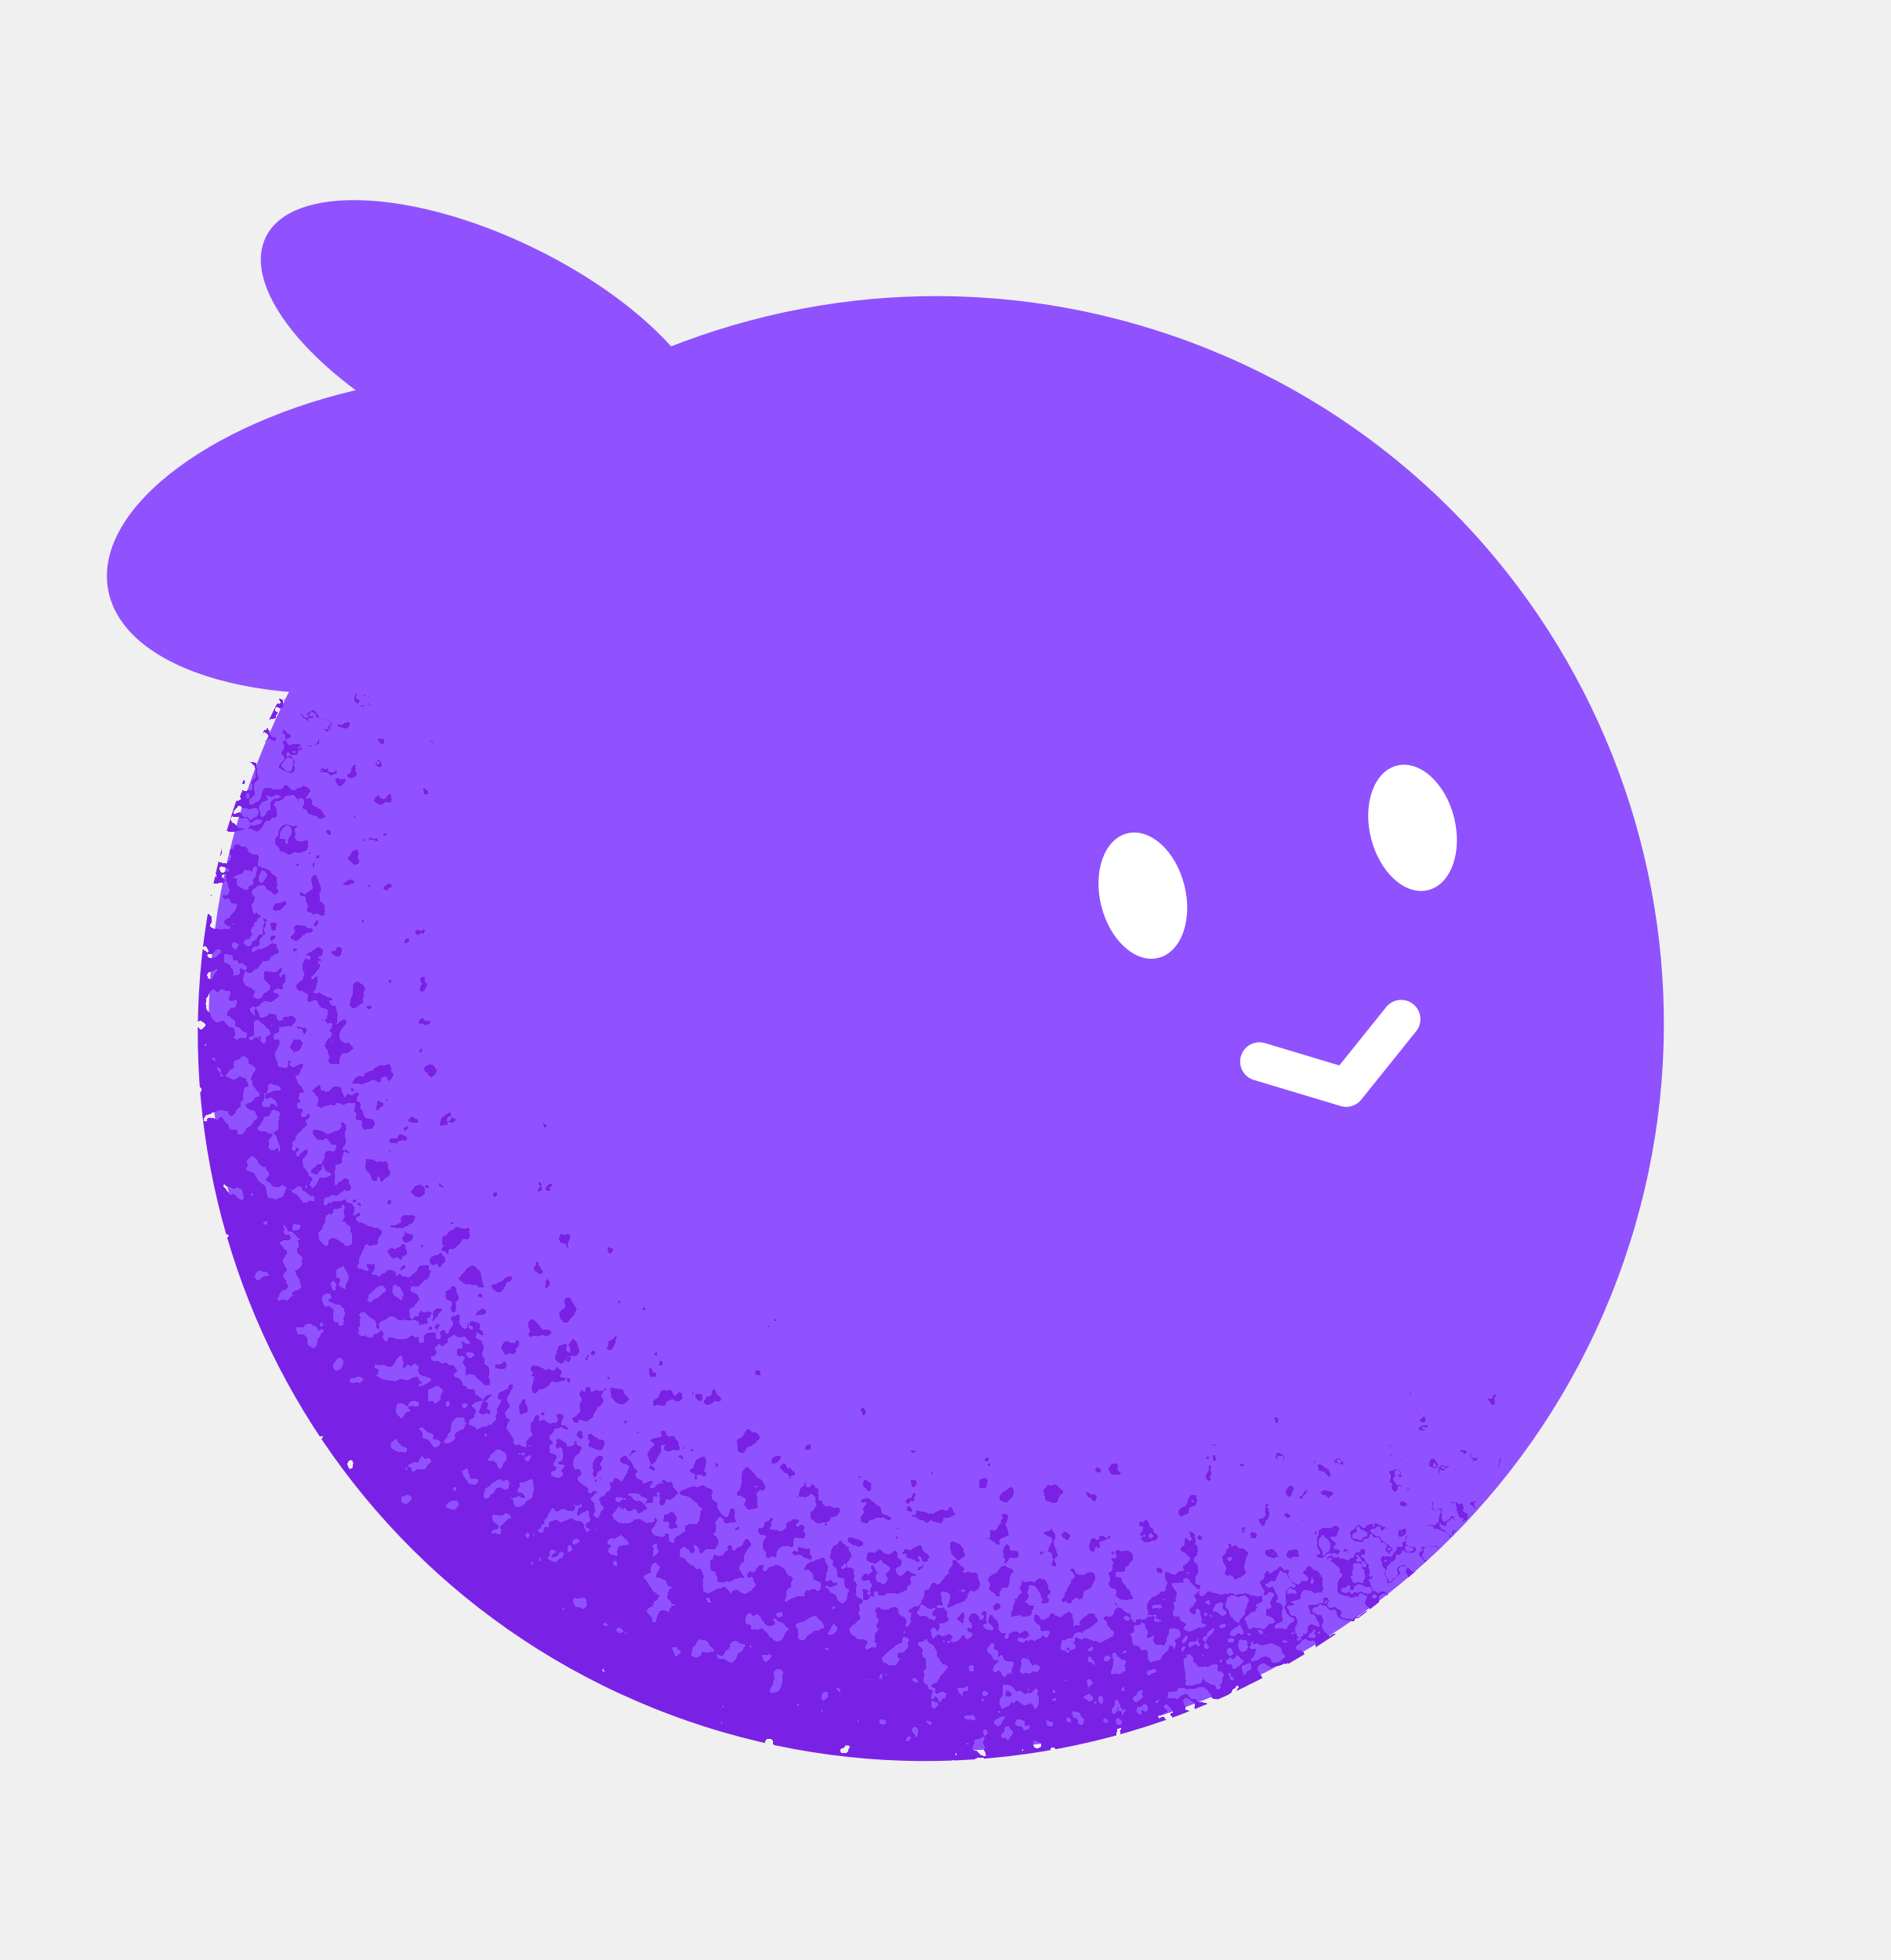
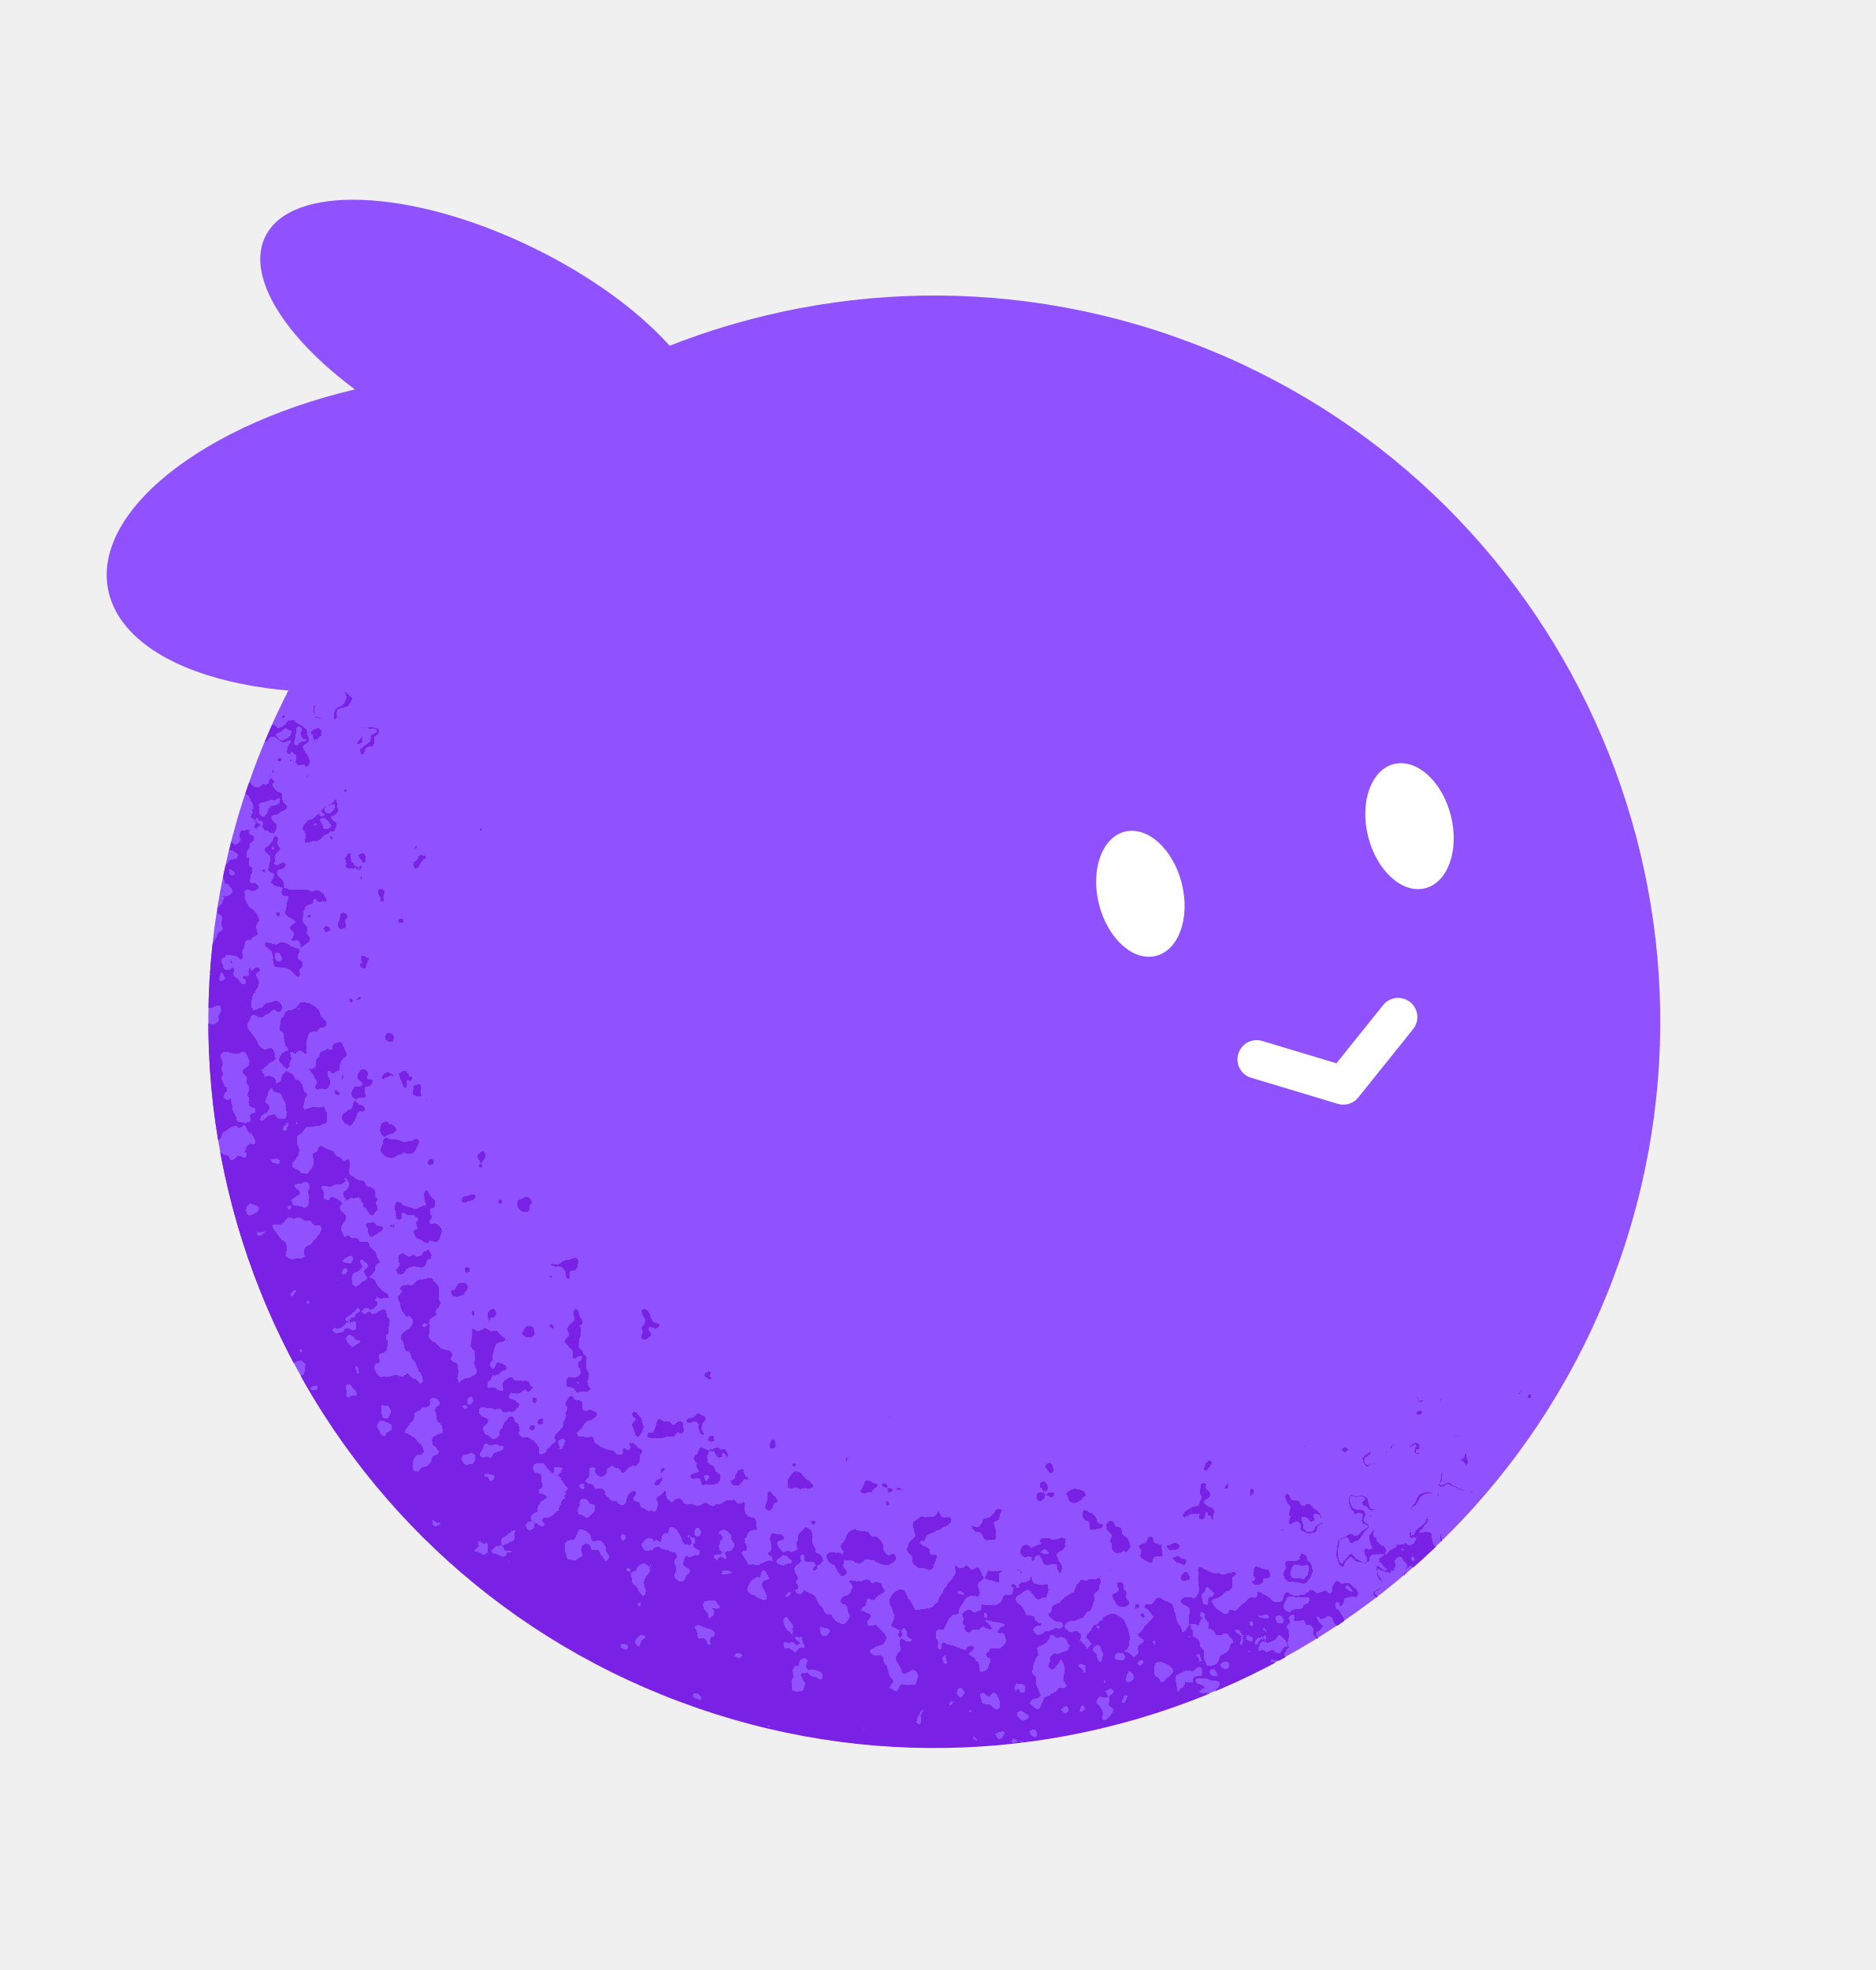
- <svg xmlns="http://www.w3.org/2000/svg" viewBox="0 0 82 85" fill="none">
-   <ellipse cx="40.606" cy="44.394" rx="31.544" ry="31.544" transform="rotate(20.5398 40.6057 44.3942)" fill="#9051FE" />
-   <ellipse cx="49.562" cy="38.841" rx="1.856" ry="2.783" transform="rotate(-14.105 49.5622 38.8409)" fill="white" />
-   <ellipse cx="61.259" cy="35.902" rx="1.856" ry="2.783" transform="rotate(-14.105 61.2593 35.9016)" fill="white" />
-   <path d="M54.617 46.036L58.382 47.167L60.765 44.198" stroke="white" stroke-width="1.67" stroke-linecap="round" stroke-linejoin="round" />
-   <mask id="mask0_4236_2953" style="mask-type:alpha" maskUnits="userSpaceOnUse" x="8" y="13" width="64" height="64">
-     <ellipse cx="40.13" cy="44.82" rx="31.544" ry="31.544" transform="rotate(20.5398 40.1297 44.8196)" fill="#9051FE" />
+ <svg xmlns="http://www.w3.org/2000/svg" width="60" height="63" viewBox="0 0 60 63" fill="none">
+   <circle cx="29.882" cy="32.67" r="23.213" transform="rotate(20.5398 29.882 32.67)" fill="#9051FE" />
+   <ellipse cx="36.473" cy="28.583" rx="1.365" ry="2.048" transform="rotate(-14.105 36.4732 28.5832)" fill="white" />
+   <ellipse cx="45.081" cy="26.42" rx="1.365" ry="2.048" transform="rotate(-14.105 45.0813 26.4202)" fill="white" />
+   <path d="M40.193 33.878L42.964 34.711L44.717 32.526" stroke="white" stroke-width="1.229" stroke-linecap="round" stroke-linejoin="round" />
+   <mask id="mask0_4165_2894" style="mask-type:alpha" maskUnits="userSpaceOnUse" x="6" y="9" width="48" height="47">
+     <circle cx="29.882" cy="32.682" r="23.213" transform="rotate(20.5398 29.882 32.682)" fill="#9051FE" />
  </mask>
-   <g mask="url(#mask0_4236_2953)">
-     <g filter="url(#filter0_g_4236_2953)">
-       <path d="M25.066 63.388C11.704 54.612 9.079 40.294 11.282 28.634L-4.286 45.648C-4.805 46.215 7.151 73.478 13.194 87.038L50.801 79.25L63.834 66.43C51.779 72.492 37.675 71.67 25.066 63.388Z" fill="#7A21E6" style="mix-blend-mode:darken" />
+   <g mask="url(#mask0_4165_2894)">
+     <g filter="url(#filter0_g_4165_2894)">
+       <path d="M18.446 46.648C8.613 40.189 6.681 29.652 8.302 21.072L-3.154 33.592C-3.536 34.01 5.262 54.073 9.709 64.052L37.385 58.321L46.976 48.886C38.104 53.347 27.726 52.742 18.446 46.648Z" fill="#7A21E6" style="mix-blend-mode:darken" />
    </g>
  </g>
-   <ellipse cx="21.102" cy="14.933" rx="4.653" ry="10.644" transform="rotate(115.878 21.1024 14.9329)" fill="#9051FE" />
-   <ellipse cx="17.982" cy="23.14" rx="6.613" ry="13.513" transform="rotate(79.6027 17.9819 23.1403)" fill="#9051FE" />
+   <ellipse cx="15.529" cy="10.989" rx="3.424" ry="7.833" transform="rotate(115.878 15.5294 10.9892)" fill="#9051FE" />
+   <ellipse cx="13.233" cy="17.029" rx="4.866" ry="9.944" transform="rotate(79.6027 13.2329 17.0291)" fill="#9051FE" />
  <defs>
-     <filter id="filter0_g_4236_2953" x="-16.532" y="16.404" width="92.596" height="82.864" filterUnits="userSpaceOnUse" color-interpolation-filters="sRGB">
+     <filter id="filter0_g_4165_2894" x="-12.166" y="12.072" width="68.142" height="60.98" filterUnits="userSpaceOnUse" color-interpolation-filters="sRGB">
      <feFlood flood-opacity="0" result="BackgroundImageFix" />
      <feBlend mode="normal" in="SourceGraphic" in2="BackgroundImageFix" result="shape" />
      <feTurbulence type="fractalNoise" baseFrequency="0.999 0.999" numOctaves="3" seed="1022" />
-       <feDisplacementMap in="shape" scale="24.46" xChannelSelector="R" yChannelSelector="G" result="displacedImage" width="100%" height="100%" />
-       <feMerge result="effect1_texture_4236_2953">
+       <feDisplacementMap in="shape" scale="18" xChannelSelector="R" yChannelSelector="G" result="displacedImage" width="100%" height="100%" />
+       <feMerge result="effect1_texture_4165_2894">
        <feMergeNode in="displacedImage" />
      </feMerge>
    </filter>
  </defs>
</svg>
